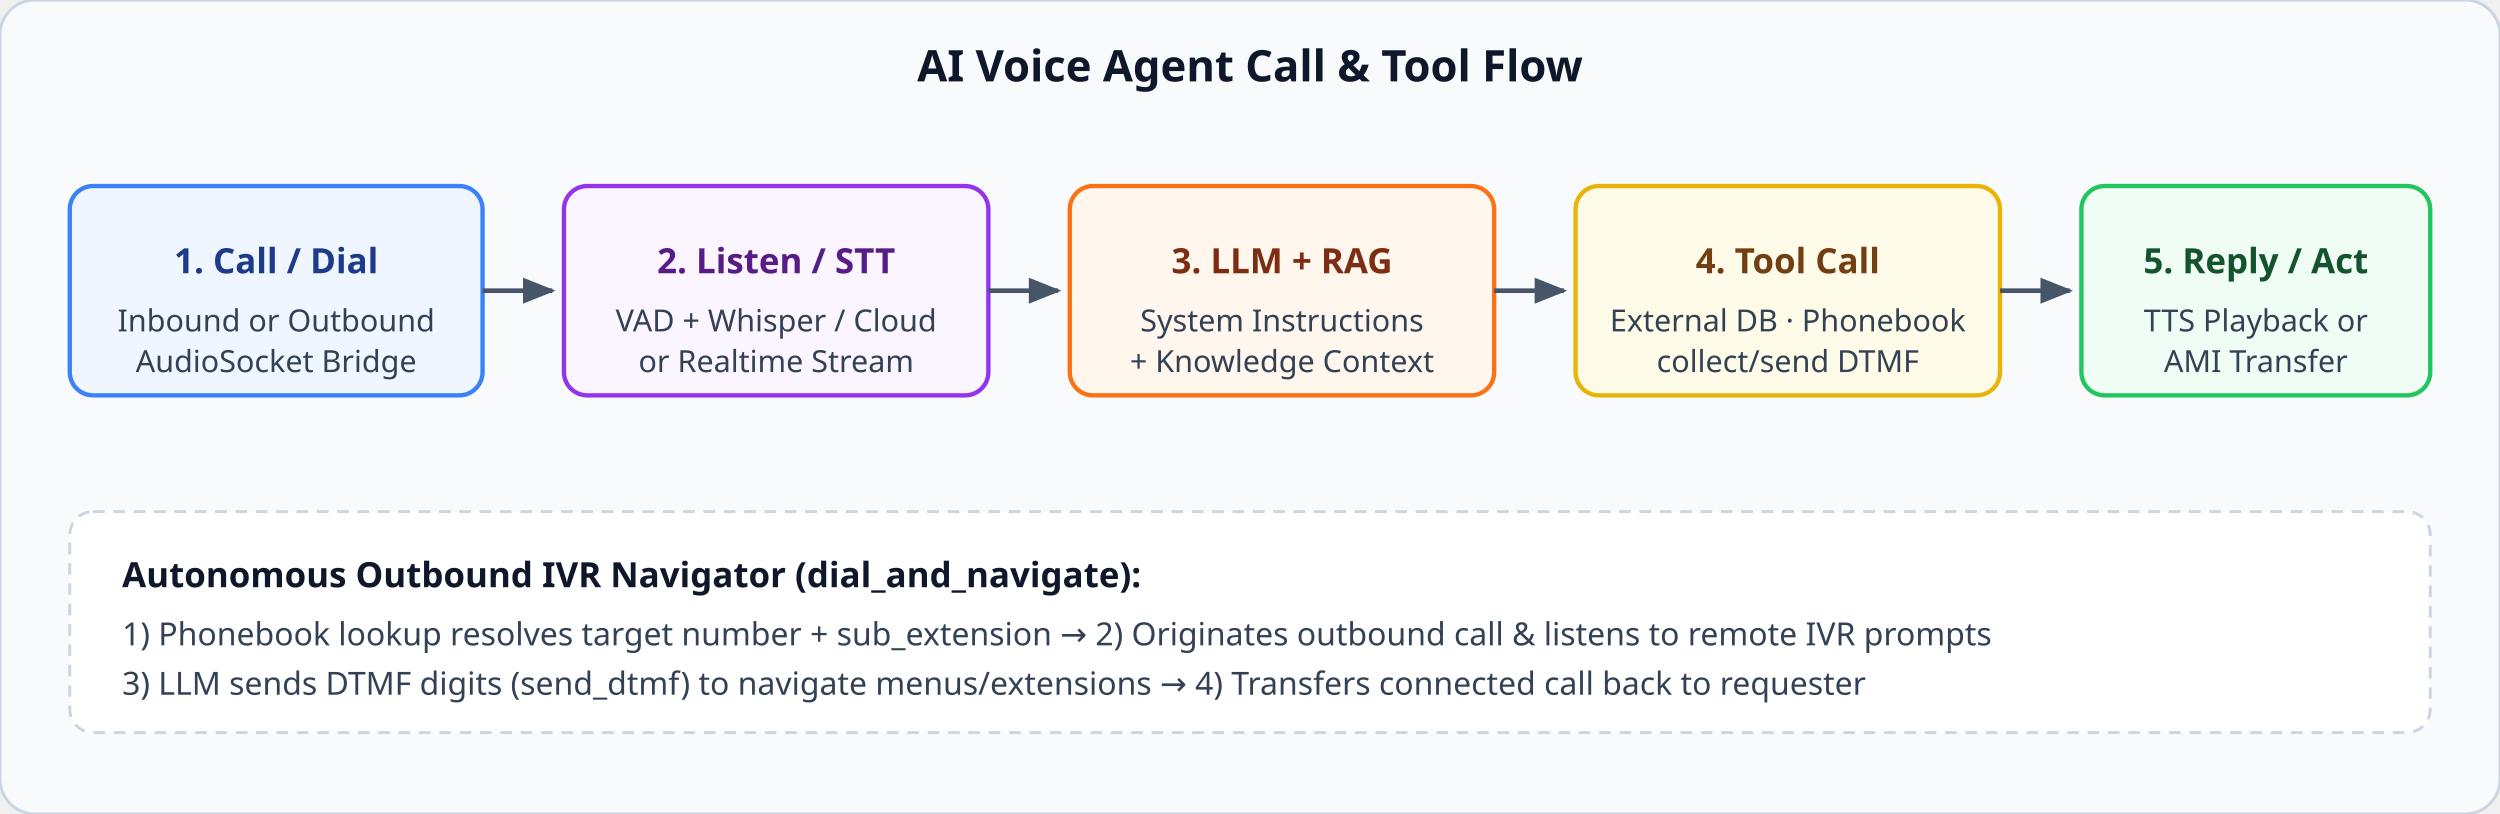
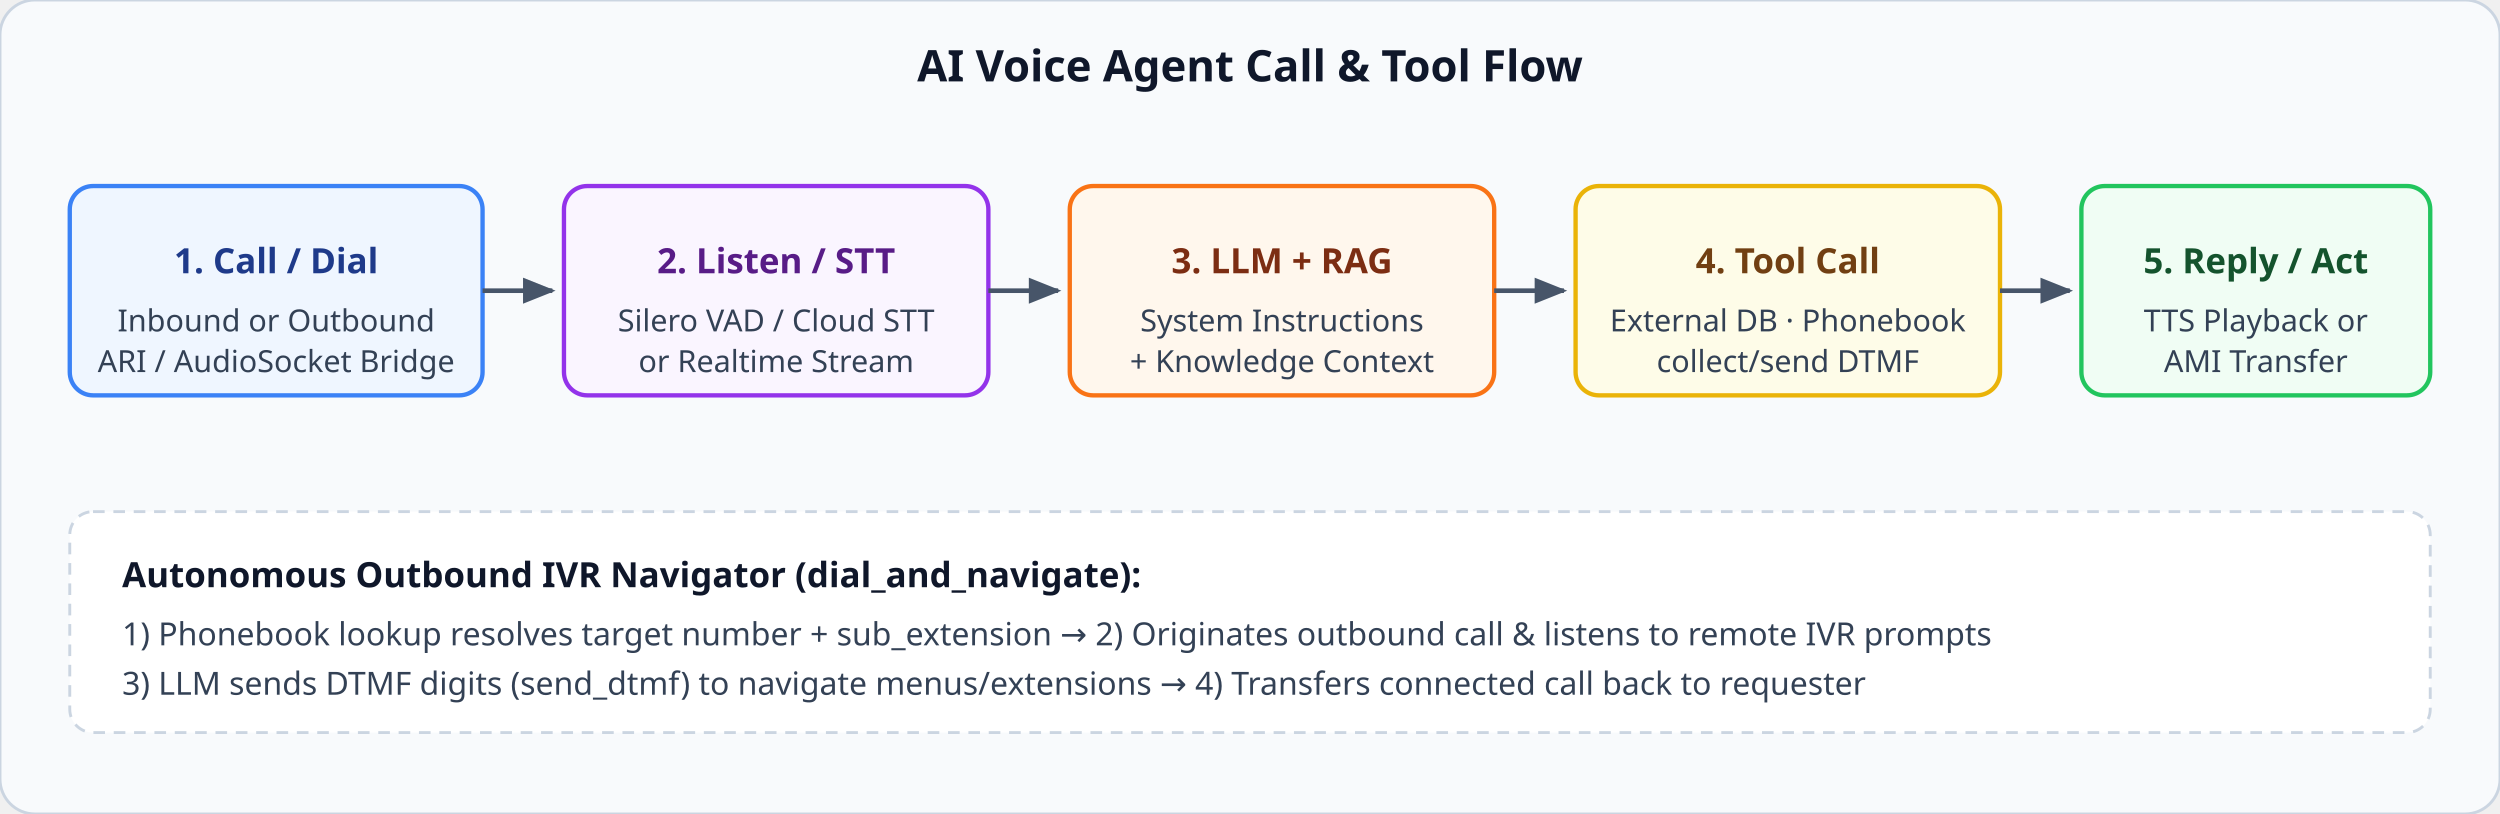
<svg xmlns="http://www.w3.org/2000/svg" viewBox="0 0 860 280" width="860" height="280">
  <defs>
    <marker id="arr" viewBox="0 0 10 10" refX="9" refY="5" markerWidth="7" markerHeight="7" orient="auto-start-reverse">
      <path d="M 0 1 L 10 5 L 0 9 z" fill="#475569" />
    </marker>
  </defs>
  <rect width="860" height="280" rx="12" fill="#f8fafc" stroke="#cbd5e1" />
  <text x="430" y="28" text-anchor="middle" font-family="system-ui, sans-serif" font-size="15" font-weight="700" fill="#0f172a">AI Voice Agent Call &amp; Tool Flow</text>
  <rect x="24" y="64" width="142" height="72" rx="8" fill="#eff6ff" stroke="#3b82f6" stroke-width="1.5" />
  <text x="95" y="94" text-anchor="middle" font-family="system-ui, sans-serif" font-size="12" font-weight="700" fill="#1e3a8a">1. Call / Dial</text>
  <text x="95" y="114" text-anchor="middle" font-family="system-ui, sans-serif" font-size="10.5" fill="#334155">Inbound or Outbound</text>
-   <text x="95" y="128" text-anchor="middle" font-family="system-ui, sans-serif" font-size="10.5" fill="#334155">AudioSocket Bridge</text>
+   <text x="95" y="128" text-anchor="middle" font-family="system-ui, sans-serif" font-size="10.5" fill="#334155">ARI / AudioSocket Bridge</text>
  <rect x="194" y="64" width="146" height="72" rx="8" fill="#faf5ff" stroke="#9333ea" stroke-width="1.5" />
  <text x="267" y="94" text-anchor="middle" font-family="system-ui, sans-serif" font-size="12" font-weight="700" fill="#581c87">2. Listen / STT</text>
-   <text x="267" y="114" text-anchor="middle" font-family="system-ui, sans-serif" font-size="10.5" fill="#334155">VAD + Whisper / Cloud</text>
+   <text x="267" y="114" text-anchor="middle" font-family="system-ui, sans-serif" font-size="10.5" fill="#334155">Silero VAD / Cloud STT</text>
  <text x="267" y="128" text-anchor="middle" font-family="system-ui, sans-serif" font-size="10.5" fill="#334155">or Realtime Stream</text>
  <rect x="368" y="64" width="146" height="72" rx="8" fill="#fff7ed" stroke="#f97316" stroke-width="1.5" />
  <text x="441" y="94" text-anchor="middle" font-family="system-ui, sans-serif" font-size="12" font-weight="700" fill="#7c2d12">3. LLM + RAG</text>
  <text x="441" y="114" text-anchor="middle" font-family="system-ui, sans-serif" font-size="10.5" fill="#334155">System Instructions</text>
  <text x="441" y="128" text-anchor="middle" font-family="system-ui, sans-serif" font-size="10.5" fill="#334155">+ Knowledge Context</text>
  <rect x="542" y="64" width="146" height="72" rx="8" fill="#fefce8" stroke="#eab308" stroke-width="1.5" />
  <text x="615" y="94" text-anchor="middle" font-family="system-ui, sans-serif" font-size="12" font-weight="700" fill="#713f12">4. Tool Call</text>
  <text x="615" y="114" text-anchor="middle" font-family="system-ui, sans-serif" font-size="10.5" fill="#334155">External DB · Phonebook</text>
  <text x="615" y="128" text-anchor="middle" font-family="system-ui, sans-serif" font-size="10.5" fill="#334155">collect/send DTMF</text>
  <rect x="716" y="64" width="120" height="72" rx="8" fill="#f0fdf4" stroke="#22c55e" stroke-width="1.5" />
  <text x="776" y="94" text-anchor="middle" font-family="system-ui, sans-serif" font-size="12" font-weight="700" fill="#14532d">5. Reply / Act</text>
  <text x="776" y="114" text-anchor="middle" font-family="system-ui, sans-serif" font-size="10.5" fill="#334155">TTS Playback or</text>
  <text x="776" y="128" text-anchor="middle" font-family="system-ui, sans-serif" font-size="10.5" fill="#334155">AMI Transfer</text>
  <line x1="166" y1="100" x2="190" y2="100" stroke="#475569" stroke-width="1.6" marker-end="url(#arr)" />
  <line x1="340" y1="100" x2="364" y2="100" stroke="#475569" stroke-width="1.6" marker-end="url(#arr)" />
  <line x1="514" y1="100" x2="538" y2="100" stroke="#475569" stroke-width="1.6" marker-end="url(#arr)" />
  <line x1="688" y1="100" x2="712" y2="100" stroke="#475569" stroke-width="1.6" marker-end="url(#arr)" />
  <rect x="24" y="176" width="812" height="76" rx="8" fill="#ffffff" stroke="#cbd5e1" stroke-dasharray="4 3" />
  <text x="42" y="202" font-family="system-ui, sans-serif" font-size="12" font-weight="700" fill="#0f172a">Autonomous Outbound IVR Navigator (dial_and_navigate):</text>
  <text x="42" y="222" font-family="system-ui, sans-serif" font-size="11" fill="#334155">1) Phonebook lookup resolves target number + sub_extension  →  2) Originates outbound call &amp; listens to remote IVR prompts</text>
  <text x="42" y="239" font-family="system-ui, sans-serif" font-size="11" fill="#334155">3) LLM sends DTMF digits (send_dtmf) to navigate menus/extensions  →  4) Transfers connected call back to requester</text>
</svg>
